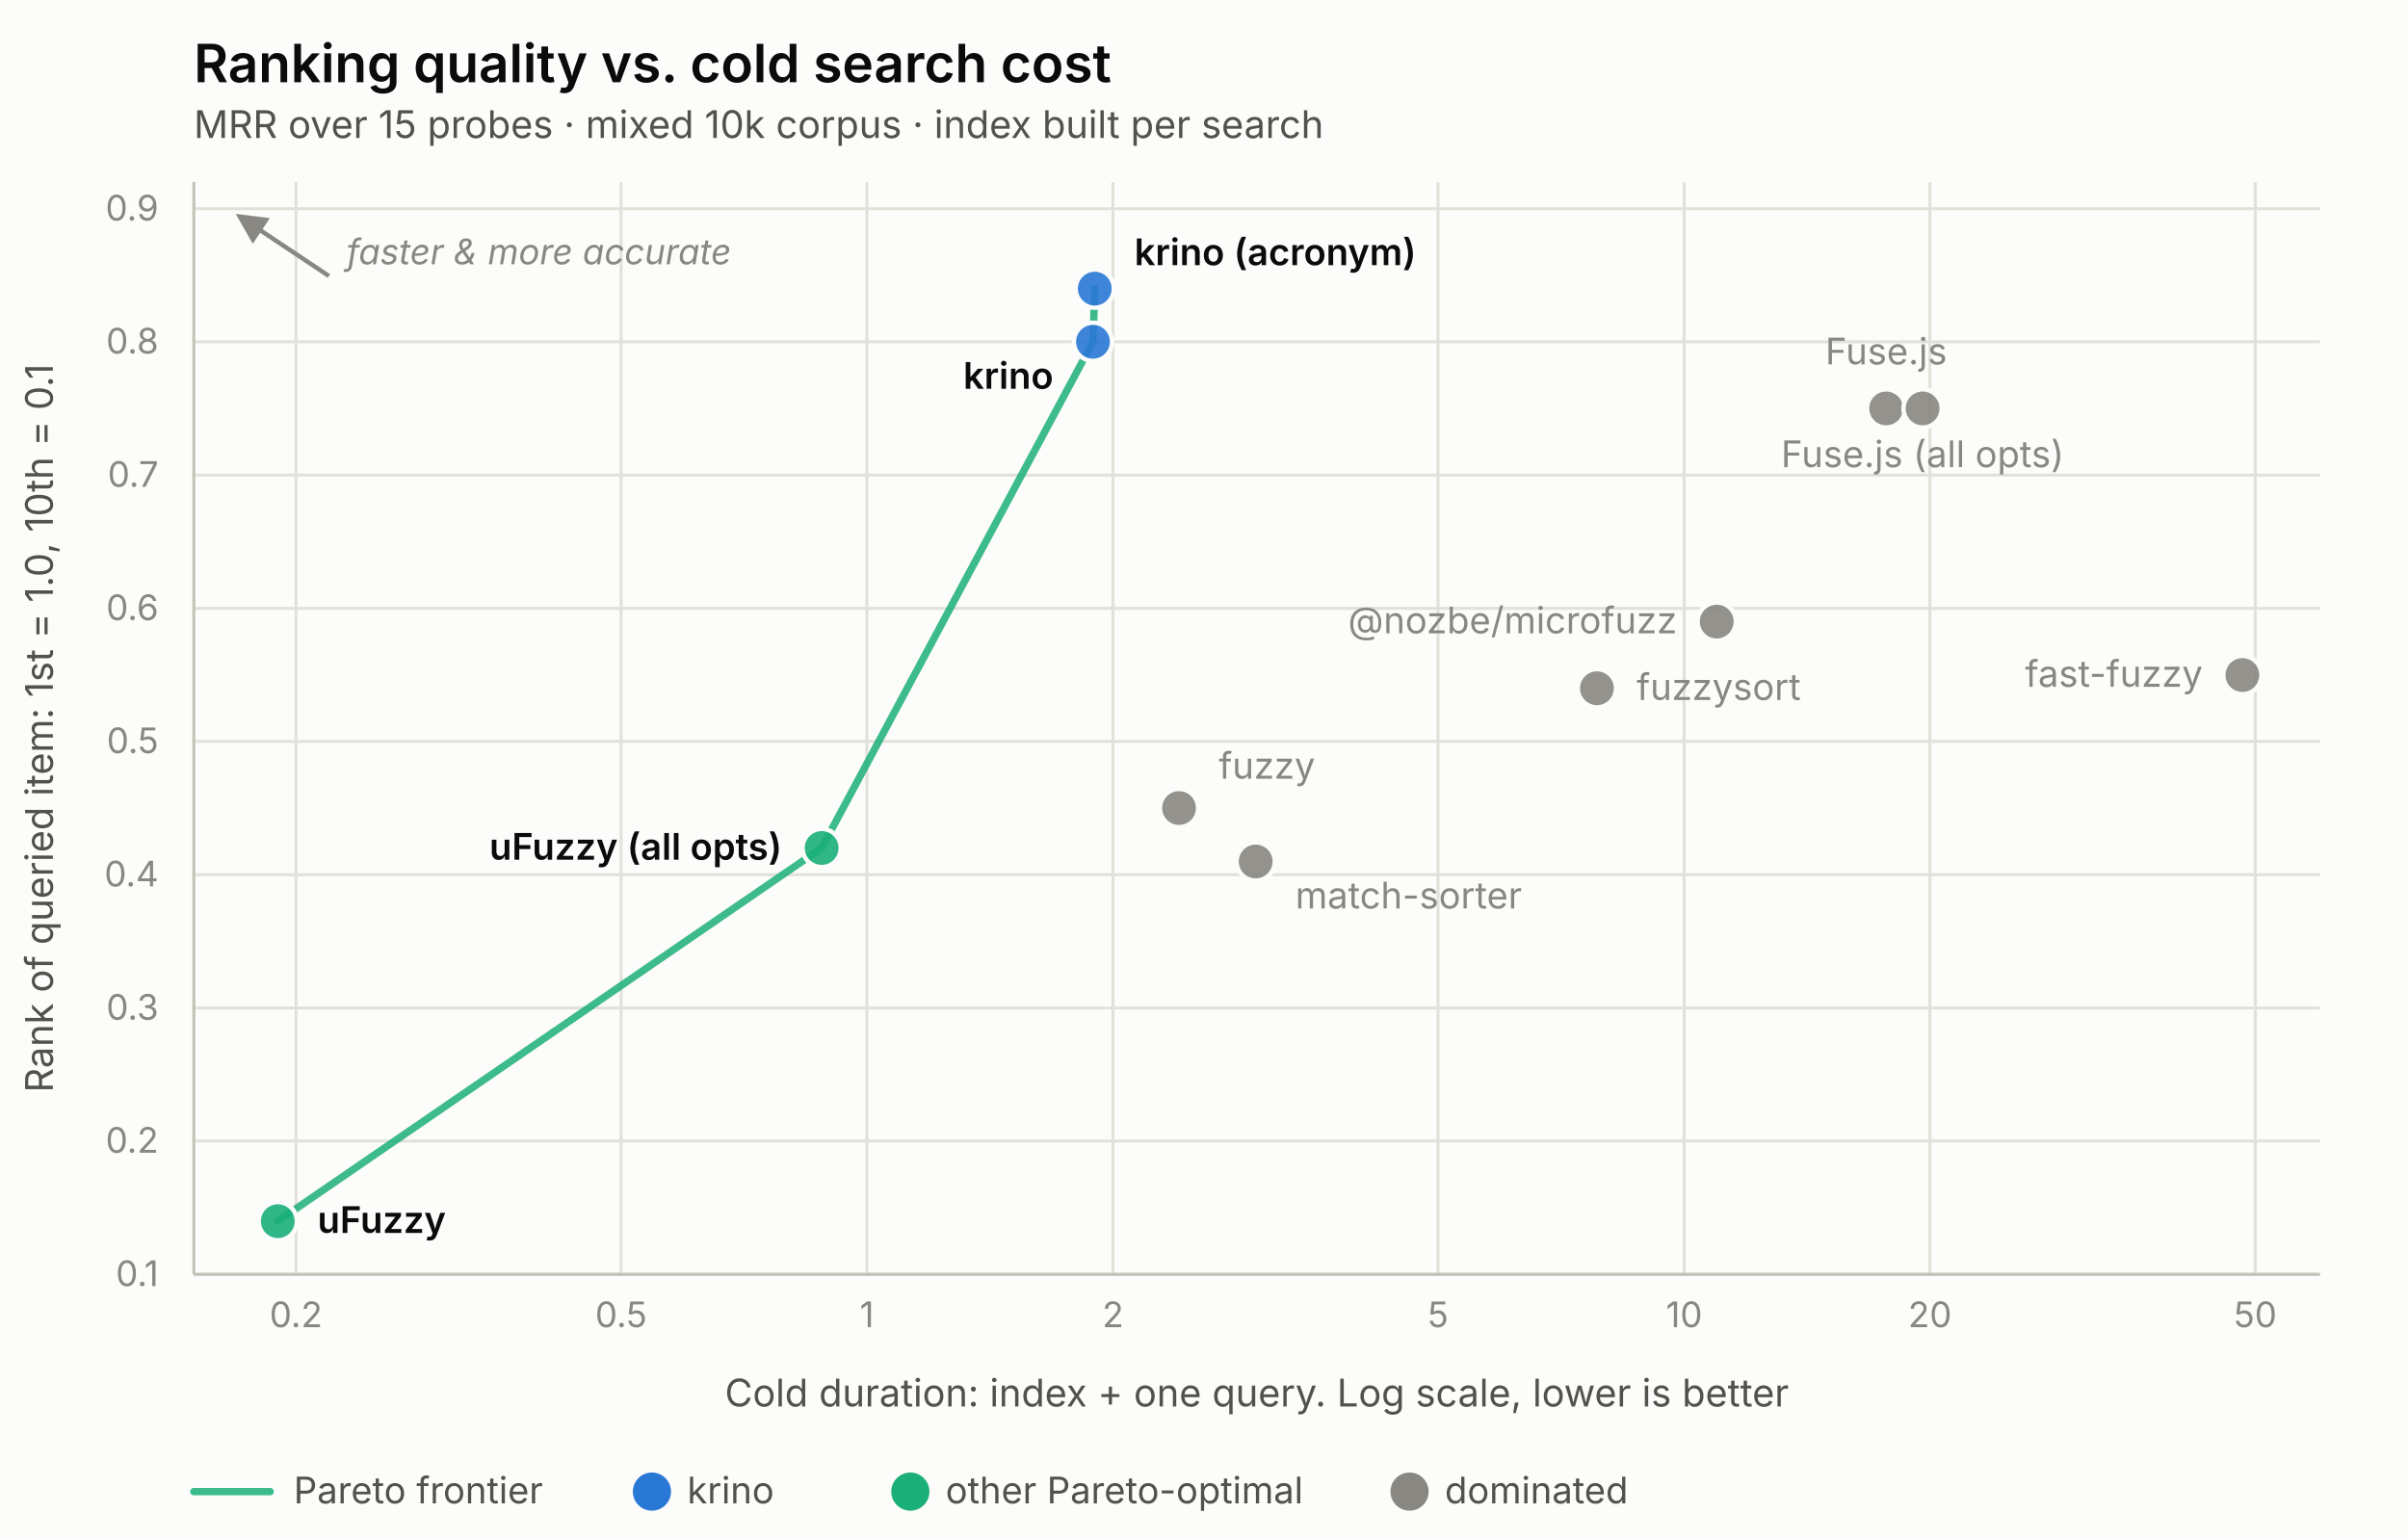
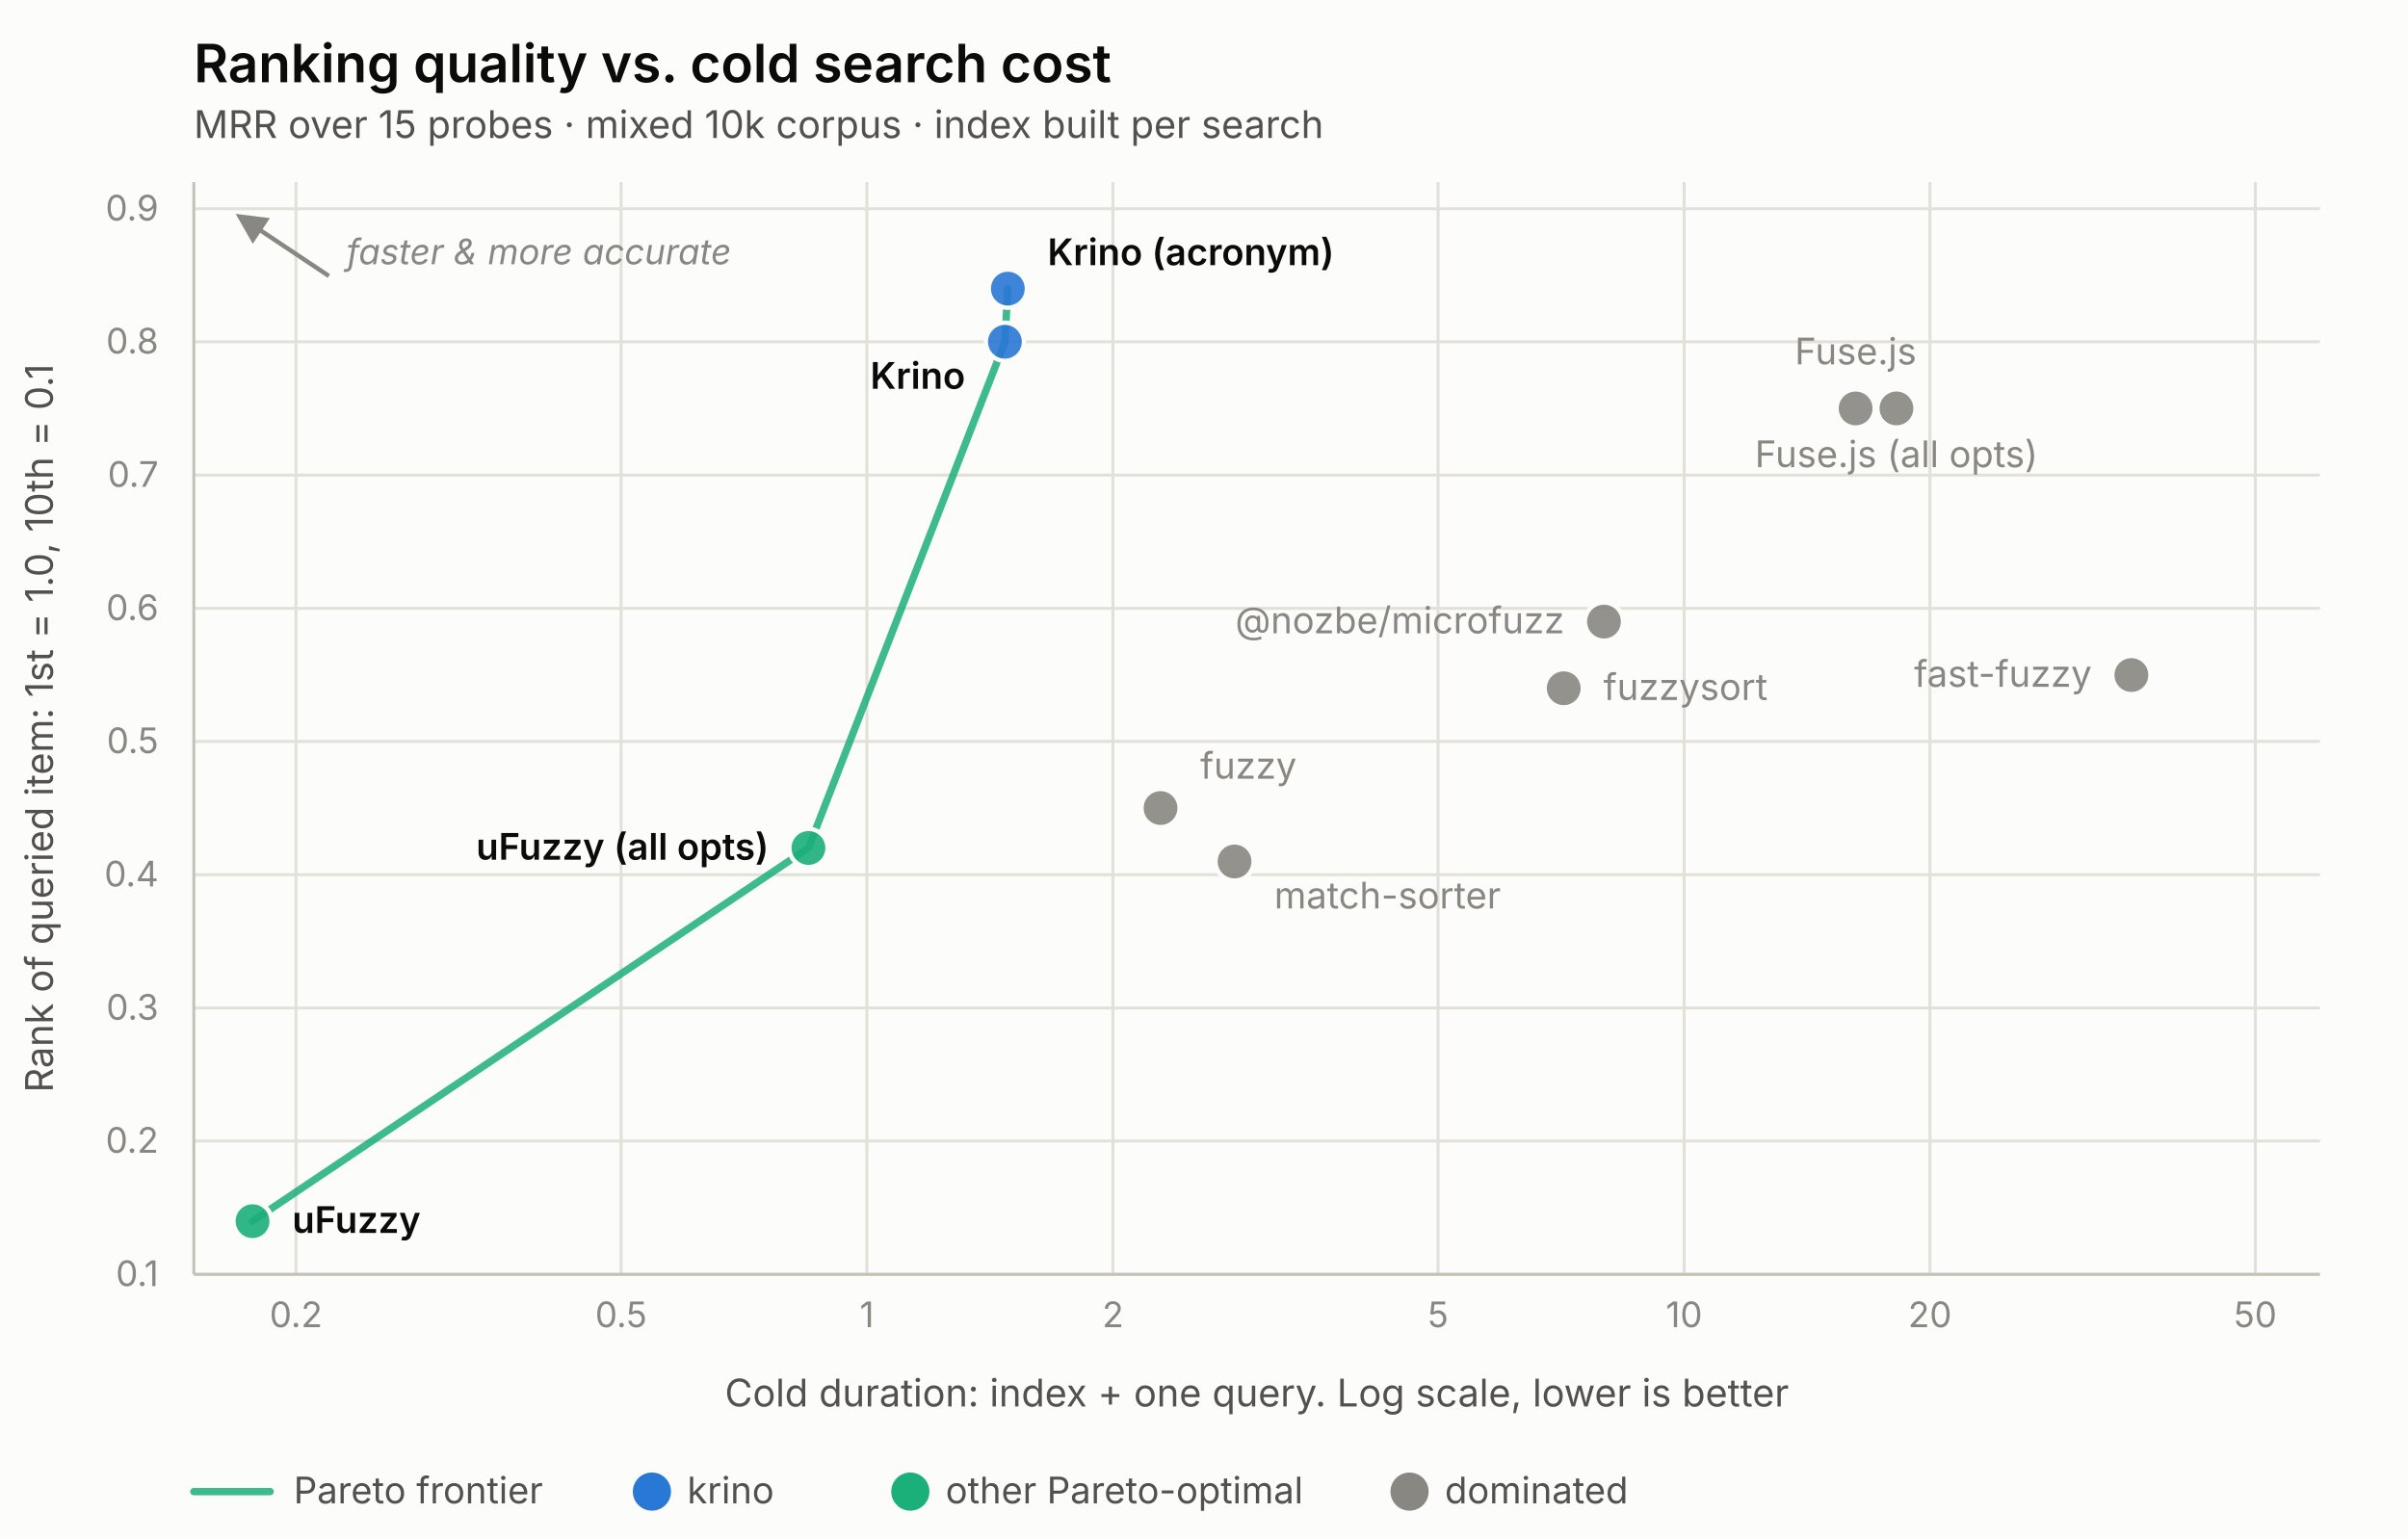
<svg xmlns="http://www.w3.org/2000/svg" viewBox="0 0 820 524" font-family="system-ui, -apple-system, 'Segoe UI', sans-serif" role="img" aria-labelledby="pareto-total-title pareto-total-desc">
  <defs>
    <marker id="arrow" viewBox="0 0 10 10" refX="8" refY="5" markerWidth="7" markerHeight="7" orient="auto-start-reverse">
      <path d="M0 0 L10 5 L0 10 z" fill="#898781" />
    </marker>
  </defs>
  <rect x="0" y="0" width="820" height="524" fill="#fcfcfb" />
  <text x="66" y="28" fill="#0b0b0b" font-size="18" font-weight="600">Ranking quality vs. cold search cost</text>
  <text x="66" y="47" fill="#52514e" font-size="13">MRR over 15 probes · mixed 10k corpus · index built per search</text>
  <g>
    <line x1="100.8" y1="62" x2="100.8" y2="434" stroke="#e1e0d9" />
    <line x1="211.5" y1="62" x2="211.5" y2="434" stroke="#e1e0d9" />
    <line x1="295.2" y1="62" x2="295.2" y2="434" stroke="#e1e0d9" />
    <line x1="379" y1="62" x2="379" y2="434" stroke="#e1e0d9" />
    <line x1="489.7" y1="62" x2="489.7" y2="434" stroke="#e1e0d9" />
    <line x1="573.5" y1="62" x2="573.5" y2="434" stroke="#e1e0d9" />
    <line x1="657.2" y1="62" x2="657.2" y2="434" stroke="#e1e0d9" />
    <line x1="768" y1="62" x2="768" y2="434" stroke="#e1e0d9" />
    <line x1="66" y1="434" x2="790" y2="434" stroke="#e1e0d9" />
    <line x1="66" y1="388.6" x2="790" y2="388.6" stroke="#e1e0d9" />
    <line x1="66" y1="343.3" x2="790" y2="343.3" stroke="#e1e0d9" />
    <line x1="66" y1="297.9" x2="790" y2="297.9" stroke="#e1e0d9" />
    <line x1="66" y1="252.5" x2="790" y2="252.5" stroke="#e1e0d9" />
    <line x1="66" y1="207.2" x2="790" y2="207.2" stroke="#e1e0d9" />
    <line x1="66" y1="161.8" x2="790" y2="161.8" stroke="#e1e0d9" />
    <line x1="66" y1="116.4" x2="790" y2="116.4" stroke="#e1e0d9" />
    <line x1="66" y1="71.1" x2="790" y2="71.1" stroke="#e1e0d9" />
  </g>
  <line x1="66" y1="434" x2="790" y2="434" stroke="#c3c2b7" />
  <line x1="66" y1="62" x2="66" y2="434" stroke="#c3c2b7" />
  <g>
    <text x="100.8" y="452" text-anchor="middle" fill="#898781" font-size="12" font-variant-numeric="tabular-nums">0.2</text>
    <text x="211.5" y="452" text-anchor="middle" fill="#898781" font-size="12" font-variant-numeric="tabular-nums">0.5</text>
    <text x="295.2" y="452" text-anchor="middle" fill="#898781" font-size="12" font-variant-numeric="tabular-nums">1</text>
    <text x="379" y="452" text-anchor="middle" fill="#898781" font-size="12" font-variant-numeric="tabular-nums">2</text>
    <text x="489.7" y="452" text-anchor="middle" fill="#898781" font-size="12" font-variant-numeric="tabular-nums">5</text>
    <text x="573.5" y="452" text-anchor="middle" fill="#898781" font-size="12" font-variant-numeric="tabular-nums">10</text>
    <text x="657.2" y="452" text-anchor="middle" fill="#898781" font-size="12" font-variant-numeric="tabular-nums">20</text>
    <text x="768" y="452" text-anchor="middle" fill="#898781" font-size="12" font-variant-numeric="tabular-nums">50</text>
  </g>
  <g>
    <text x="54" y="438" text-anchor="end" fill="#898781" font-size="12" font-variant-numeric="tabular-nums">0.1</text>
    <text x="54" y="392.6" text-anchor="end" fill="#898781" font-size="12" font-variant-numeric="tabular-nums">0.2</text>
    <text x="54" y="347.3" text-anchor="end" fill="#898781" font-size="12" font-variant-numeric="tabular-nums">0.3</text>
    <text x="54" y="301.9" text-anchor="end" fill="#898781" font-size="12" font-variant-numeric="tabular-nums">0.4</text>
    <text x="54" y="256.5" text-anchor="end" fill="#898781" font-size="12" font-variant-numeric="tabular-nums">0.5</text>
    <text x="54" y="211.2" text-anchor="end" fill="#898781" font-size="12" font-variant-numeric="tabular-nums">0.6</text>
    <text x="54" y="165.8" text-anchor="end" fill="#898781" font-size="12" font-variant-numeric="tabular-nums">0.7</text>
    <text x="54" y="120.4" text-anchor="end" fill="#898781" font-size="12" font-variant-numeric="tabular-nums">0.8</text>
    <text x="54" y="75.1" text-anchor="end" fill="#898781" font-size="12" font-variant-numeric="tabular-nums">0.9</text>
  </g>
  <text x="428" y="479" text-anchor="middle" fill="#52514e" font-size="13">Cold duration: index + one query. Log scale, lower is better</text>
  <text transform="translate(18,248) rotate(-90)" text-anchor="middle" fill="#52514e" font-size="13">Rank of queried item: 1st = 1.0, 10th = 0.1</text>
-   <path d="M94.6 415.9 L279.8 288.8 L372.2 116.4 L372.8 98.3" fill="none" stroke="#1baf7a" stroke-width="2.5" stroke-linejoin="round" stroke-linecap="round" opacity="0.85" />
+   <path d="M86 415.9 L275.3 288.8 L342.2 116.4 L343.2 98.3" fill="none" stroke="#1baf7a" stroke-width="2.5" stroke-linejoin="round" stroke-linecap="round" opacity="0.85" />
  <g transform="translate(78,70)">
    <line x1="34" y1="24" x2="4" y2="4" stroke="#898781" stroke-width="1.5" marker-end="url(#arrow)" />
    <text x="40" y="20" fill="#898781" font-size="12" font-style="italic">faster &amp; more accurate</text>
  </g>
  <g>
-     <circle cx="372.8" cy="98.3" r="6.5" fill="#2a78d6" fill-opacity="0.9" stroke="#fcfcfb" stroke-width="1.5" />
-     <circle cx="372.2" cy="116.4" r="6.5" fill="#2a78d6" fill-opacity="0.9" stroke="#fcfcfb" stroke-width="1.5" />
-     <circle cx="642.3" cy="139.1" r="6.5" fill="#898781" fill-opacity="0.9" stroke="#fcfcfb" stroke-width="1.5" />
-     <circle cx="654.7" cy="139.1" r="6.5" fill="#898781" fill-opacity="0.9" stroke="#fcfcfb" stroke-width="1.5" />
-     <circle cx="584.6" cy="211.7" r="6.5" fill="#898781" fill-opacity="0.9" stroke="#fcfcfb" stroke-width="1.5" />
-     <circle cx="763.6" cy="229.9" r="6.5" fill="#898781" fill-opacity="0.9" stroke="#fcfcfb" stroke-width="1.5" />
-     <circle cx="543.8" cy="234.4" r="6.5" fill="#898781" fill-opacity="0.9" stroke="#fcfcfb" stroke-width="1.5" />
-     <circle cx="401.5" cy="275.2" r="6.5" fill="#898781" fill-opacity="0.9" stroke="#fcfcfb" stroke-width="1.5" />
-     <circle cx="279.8" cy="288.8" r="6.5" fill="#1baf7a" fill-opacity="0.9" stroke="#fcfcfb" stroke-width="1.5" />
-     <circle cx="427.6" cy="293.4" r="6.5" fill="#898781" fill-opacity="0.9" stroke="#fcfcfb" stroke-width="1.5" />
-     <circle cx="94.6" cy="415.9" r="6.5" fill="#1baf7a" fill-opacity="0.9" stroke="#fcfcfb" stroke-width="1.5" />
+     <circle cx="343.2" cy="98.3" r="6.5" fill="#2a78d6" fill-opacity="0.9" stroke="#fcfcfb" stroke-width="1.5" />
+     <circle cx="342.2" cy="116.4" r="6.5" fill="#2a78d6" fill-opacity="0.9" stroke="#fcfcfb" stroke-width="1.5" />
+     <circle cx="631.9" cy="139.1" r="6.5" fill="#898781" fill-opacity="0.9" stroke="#fcfcfb" stroke-width="1.5" />
+     <circle cx="645.8" cy="139.1" r="6.5" fill="#898781" fill-opacity="0.9" stroke="#fcfcfb" stroke-width="1.5" />
+     <circle cx="546.2" cy="211.7" r="6.5" fill="#898781" fill-opacity="0.9" stroke="#fcfcfb" stroke-width="1.5" />
+     <circle cx="725.8" cy="229.9" r="6.5" fill="#898781" fill-opacity="0.9" stroke="#fcfcfb" stroke-width="1.5" />
+     <circle cx="532.5" cy="234.4" r="6.5" fill="#898781" fill-opacity="0.9" stroke="#fcfcfb" stroke-width="1.5" />
+     <circle cx="395.2" cy="275.2" r="6.5" fill="#898781" fill-opacity="0.9" stroke="#fcfcfb" stroke-width="1.5" />
+     <circle cx="275.3" cy="288.8" r="6.5" fill="#1baf7a" fill-opacity="0.9" stroke="#fcfcfb" stroke-width="1.5" />
+     <circle cx="420.4" cy="293.4" r="6.5" fill="#898781" fill-opacity="0.9" stroke="#fcfcfb" stroke-width="1.5" />
+     <circle cx="86" cy="415.9" r="6.5" fill="#1baf7a" fill-opacity="0.9" stroke="#fcfcfb" stroke-width="1.5" />
  </g>
  <g>
-     <text x="386.3" y="90.3" text-anchor="start" fill="#0b0b0b" font-size="12.5" font-weight="600">krino (acronym)</text>
-     <text x="642.3" y="124.1" text-anchor="middle" fill="#898781" font-size="12.5">Fuse.js</text>
-     <text x="358.7" y="132.4" text-anchor="end" fill="#0b0b0b" font-size="12.5" font-weight="600">krino</text>
-     <text x="654.7" y="159.1" text-anchor="middle" fill="#898781" font-size="12.5">Fuse.js (all opts)</text>
-     <text x="571.1" y="215.7" text-anchor="end" fill="#898781" font-size="12.5">@nozbe/microfuzz</text>
-     <text x="750.1" y="233.9" text-anchor="end" fill="#898781" font-size="12.5">fast-fuzzy</text>
-     <text x="557.3" y="238.4" text-anchor="start" fill="#898781" font-size="12.5">fuzzysort</text>
-     <text x="415" y="265.2" text-anchor="start" fill="#898781" font-size="12.5">fuzzy</text>
-     <text x="266.3" y="292.8" text-anchor="end" fill="#0b0b0b" font-size="12.5" font-weight="600">uFuzzy (all opts)</text>
-     <text x="441.1" y="309.4" text-anchor="start" fill="#898781" font-size="12.5">match-sorter</text>
-     <text x="108.1" y="419.9" text-anchor="start" fill="#0b0b0b" font-size="12.5" font-weight="600">uFuzzy</text>
+     <text x="356.7" y="90.3" text-anchor="start" fill="#0b0b0b" font-size="12.5" font-weight="600">Krino (acronym)</text>
+     <text x="631.9" y="124.1" text-anchor="middle" fill="#898781" font-size="12.5">Fuse.js</text>
+     <text x="328.7" y="132.4" text-anchor="end" fill="#0b0b0b" font-size="12.5" font-weight="600">Krino</text>
+     <text x="645.8" y="159.1" text-anchor="middle" fill="#898781" font-size="12.5">Fuse.js (all opts)</text>
+     <text x="532.7" y="215.7" text-anchor="end" fill="#898781" font-size="12.5">@nozbe/microfuzz</text>
+     <text x="712.3" y="233.9" text-anchor="end" fill="#898781" font-size="12.5">fast-fuzzy</text>
+     <text x="546" y="238.4" text-anchor="start" fill="#898781" font-size="12.5">fuzzysort</text>
+     <text x="408.7" y="265.2" text-anchor="start" fill="#898781" font-size="12.5">fuzzy</text>
+     <text x="261.8" y="292.8" text-anchor="end" fill="#0b0b0b" font-size="12.5" font-weight="600">uFuzzy (all opts)</text>
+     <text x="433.9" y="309.4" text-anchor="start" fill="#898781" font-size="12.5">match-sorter</text>
+     <text x="99.5" y="419.9" text-anchor="start" fill="#0b0b0b" font-size="12.5" font-weight="600">uFuzzy</text>
  </g>
  <g>
    <line x1="66" y1="508" x2="92" y2="508" stroke="#1baf7a" stroke-width="2.5" stroke-linecap="round" opacity="0.85" />
    <text x="100" y="512" fill="#52514e" font-size="12.5">Pareto frontier</text>
    <circle cx="222" cy="508" r="6.5" fill="#2a78d6" />
    <text x="234" y="512" fill="#52514e" font-size="12.5">krino</text>
    <circle cx="310" cy="508" r="6.5" fill="#1baf7a" />
    <text x="322" y="512" fill="#52514e" font-size="12.5">other Pareto-optimal</text>
    <circle cx="480" cy="508" r="6.5" fill="#898781" />
    <text x="492" y="512" fill="#52514e" font-size="12.5">dominated</text>
  </g>
</svg>
